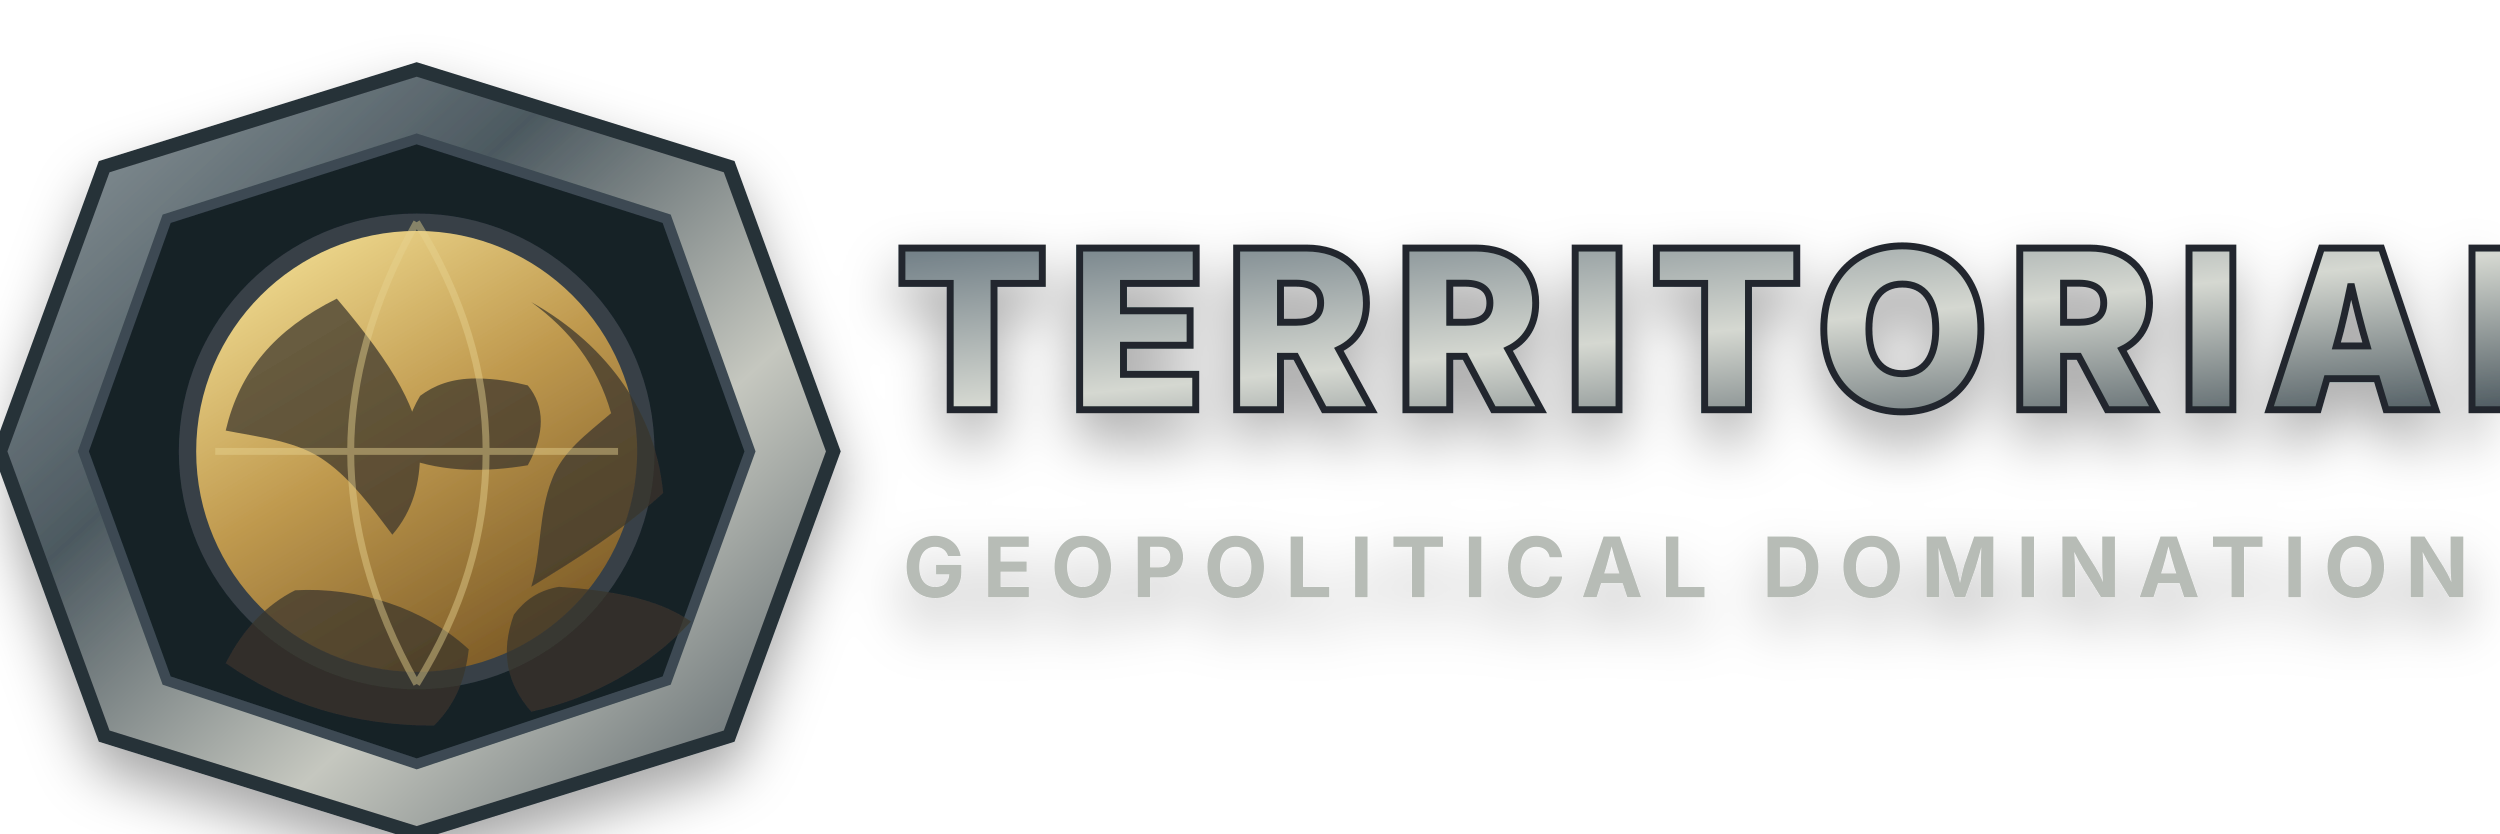
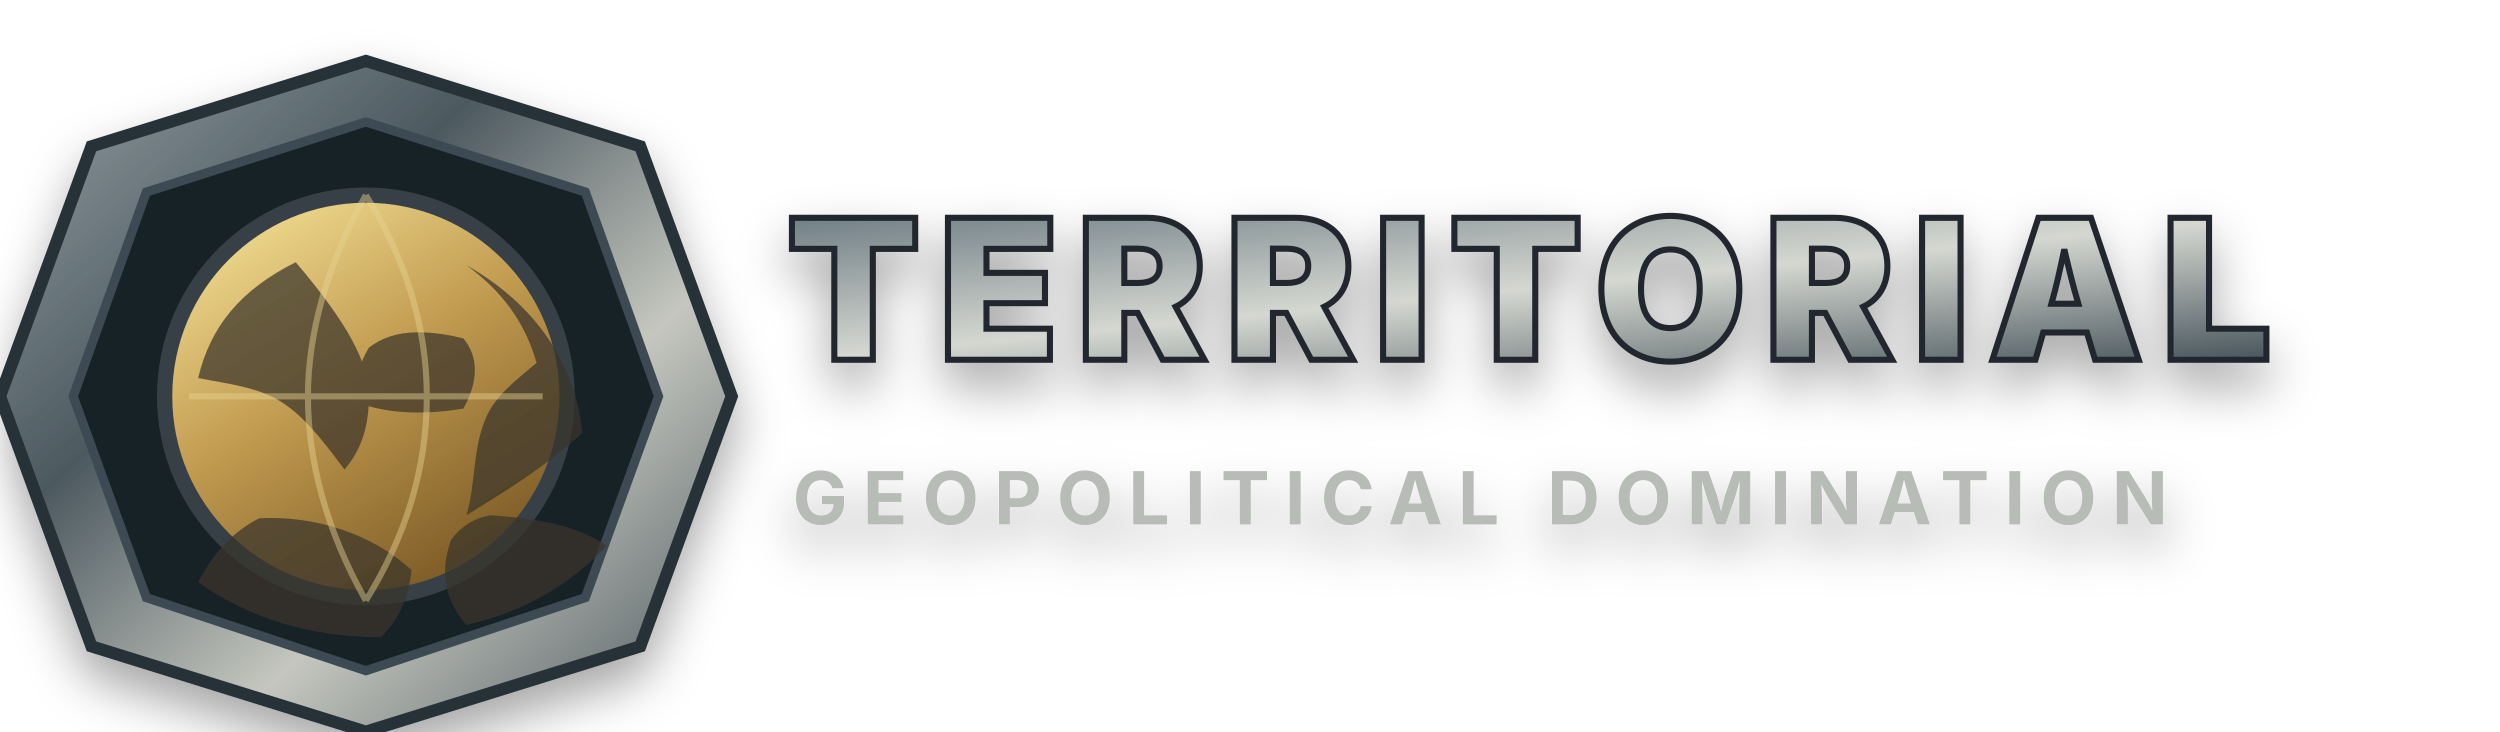
- <svg xmlns="http://www.w3.org/2000/svg" viewBox="0 0 720 240" role="img" aria-labelledby="territorial-brand-title territorial-brand-desc">
+ <svg xmlns="http://www.w3.org/2000/svg" viewBox="0 0 820 240" role="img" aria-labelledby="territorial-brand-title territorial-brand-desc">
  <defs>
    <linearGradient id="metal" x1="0%" y1="0%" x2="100%" y2="100%">
      <stop offset="0%" stop-color="#95a0a4" />
      <stop offset="35%" stop-color="#4c5960" />
      <stop offset="65%" stop-color="#c5c7bf" />
      <stop offset="100%" stop-color="#48545b" />
    </linearGradient>
    <linearGradient id="gold" x1="20%" y1="0%" x2="80%" y2="100%">
      <stop offset="0%" stop-color="#f3df94" />
      <stop offset="45%" stop-color="#c09a4f" />
      <stop offset="100%" stop-color="#735221" />
    </linearGradient>
    <linearGradient id="textMetal" x1="0%" y1="0%" x2="100%" y2="100%">
      <stop offset="0%" stop-color="#6f7d85" />
      <stop offset="50%" stop-color="#d5d8d1" />
      <stop offset="100%" stop-color="#46535a" />
    </linearGradient>
    <filter id="shadow" x="-20%" y="-20%" width="140%" height="140%">
      <feDropShadow dx="0" dy="8" stdDeviation="8" flood-color="#000000" flood-opacity="0.35" />
    </filter>
  </defs>
  <g filter="url(#shadow)">
    <g transform="translate(26 18)">
      <path d="M94 2L184 30L214 112L184 194L94 222L4 194L-26 112L4 30Z" fill="url(#metal)" stroke="#273138" stroke-width="4" />
      <path d="M94 22L166 45L190 112L166 178L94 202L22 178L-2 112L22 45Z" fill="#172128" stroke="#3c4a52" stroke-width="3" />
      <circle cx="94" cy="112" r="66" fill="url(#gold)" stroke="#374146" stroke-width="5" />
      <path d="M71 68c-18 9-28 21-32 38 10 2 21 3 29 9 7 5 13 13 19 21 6-7 8-15 8-24 0-11-7-24-24-44zm56 1c11 8 19 18 23 32-7 6-14 11-17 19-4 10-3 21-6 31 13-8 26-16 38-27-2-22-15-42-38-55zm-16 22c-7 0-12 2-16 5-3 5-5 11-4 18 11 4 23 4 35 2 5-9 5-17 0-23-4-1-9-2-15-2zm-52 61c-8 4-15 11-20 21 17 12 37 18 60 18 6-6 9-13 10-22-13-12-32-18-50-17zm63 7c-4 11-2 20 5 28 18-4 34-13 46-26-10-7-24-9-38-10-6 1-10 4-13 8z" fill="#3a352b" opacity="0.72" />
      <path d="M36 112h116M94 46c-13 23-19 46-19 66 0 21 6 44 19 67m0-133c13 21 20 43 20 66 0 24-7 46-20 67" fill="none" stroke="#e8d391" stroke-opacity="0.45" stroke-width="2" />
    </g>
    <g transform="translate(258 62)">
      <text x="0" y="56" font-size="64" font-family="Inter, Arial, sans-serif" font-weight="900" letter-spacing="6" fill="url(#textMetal)" stroke="#20282d" stroke-width="2">TERRITORIAL</text>
      <text x="2" y="110" font-size="24" font-family="Inter, Arial, sans-serif" font-weight="700" letter-spacing="5" fill="#b7bcb6">GEOPOLITICAL DOMINATION</text>
    </g>
  </g>
</svg>
